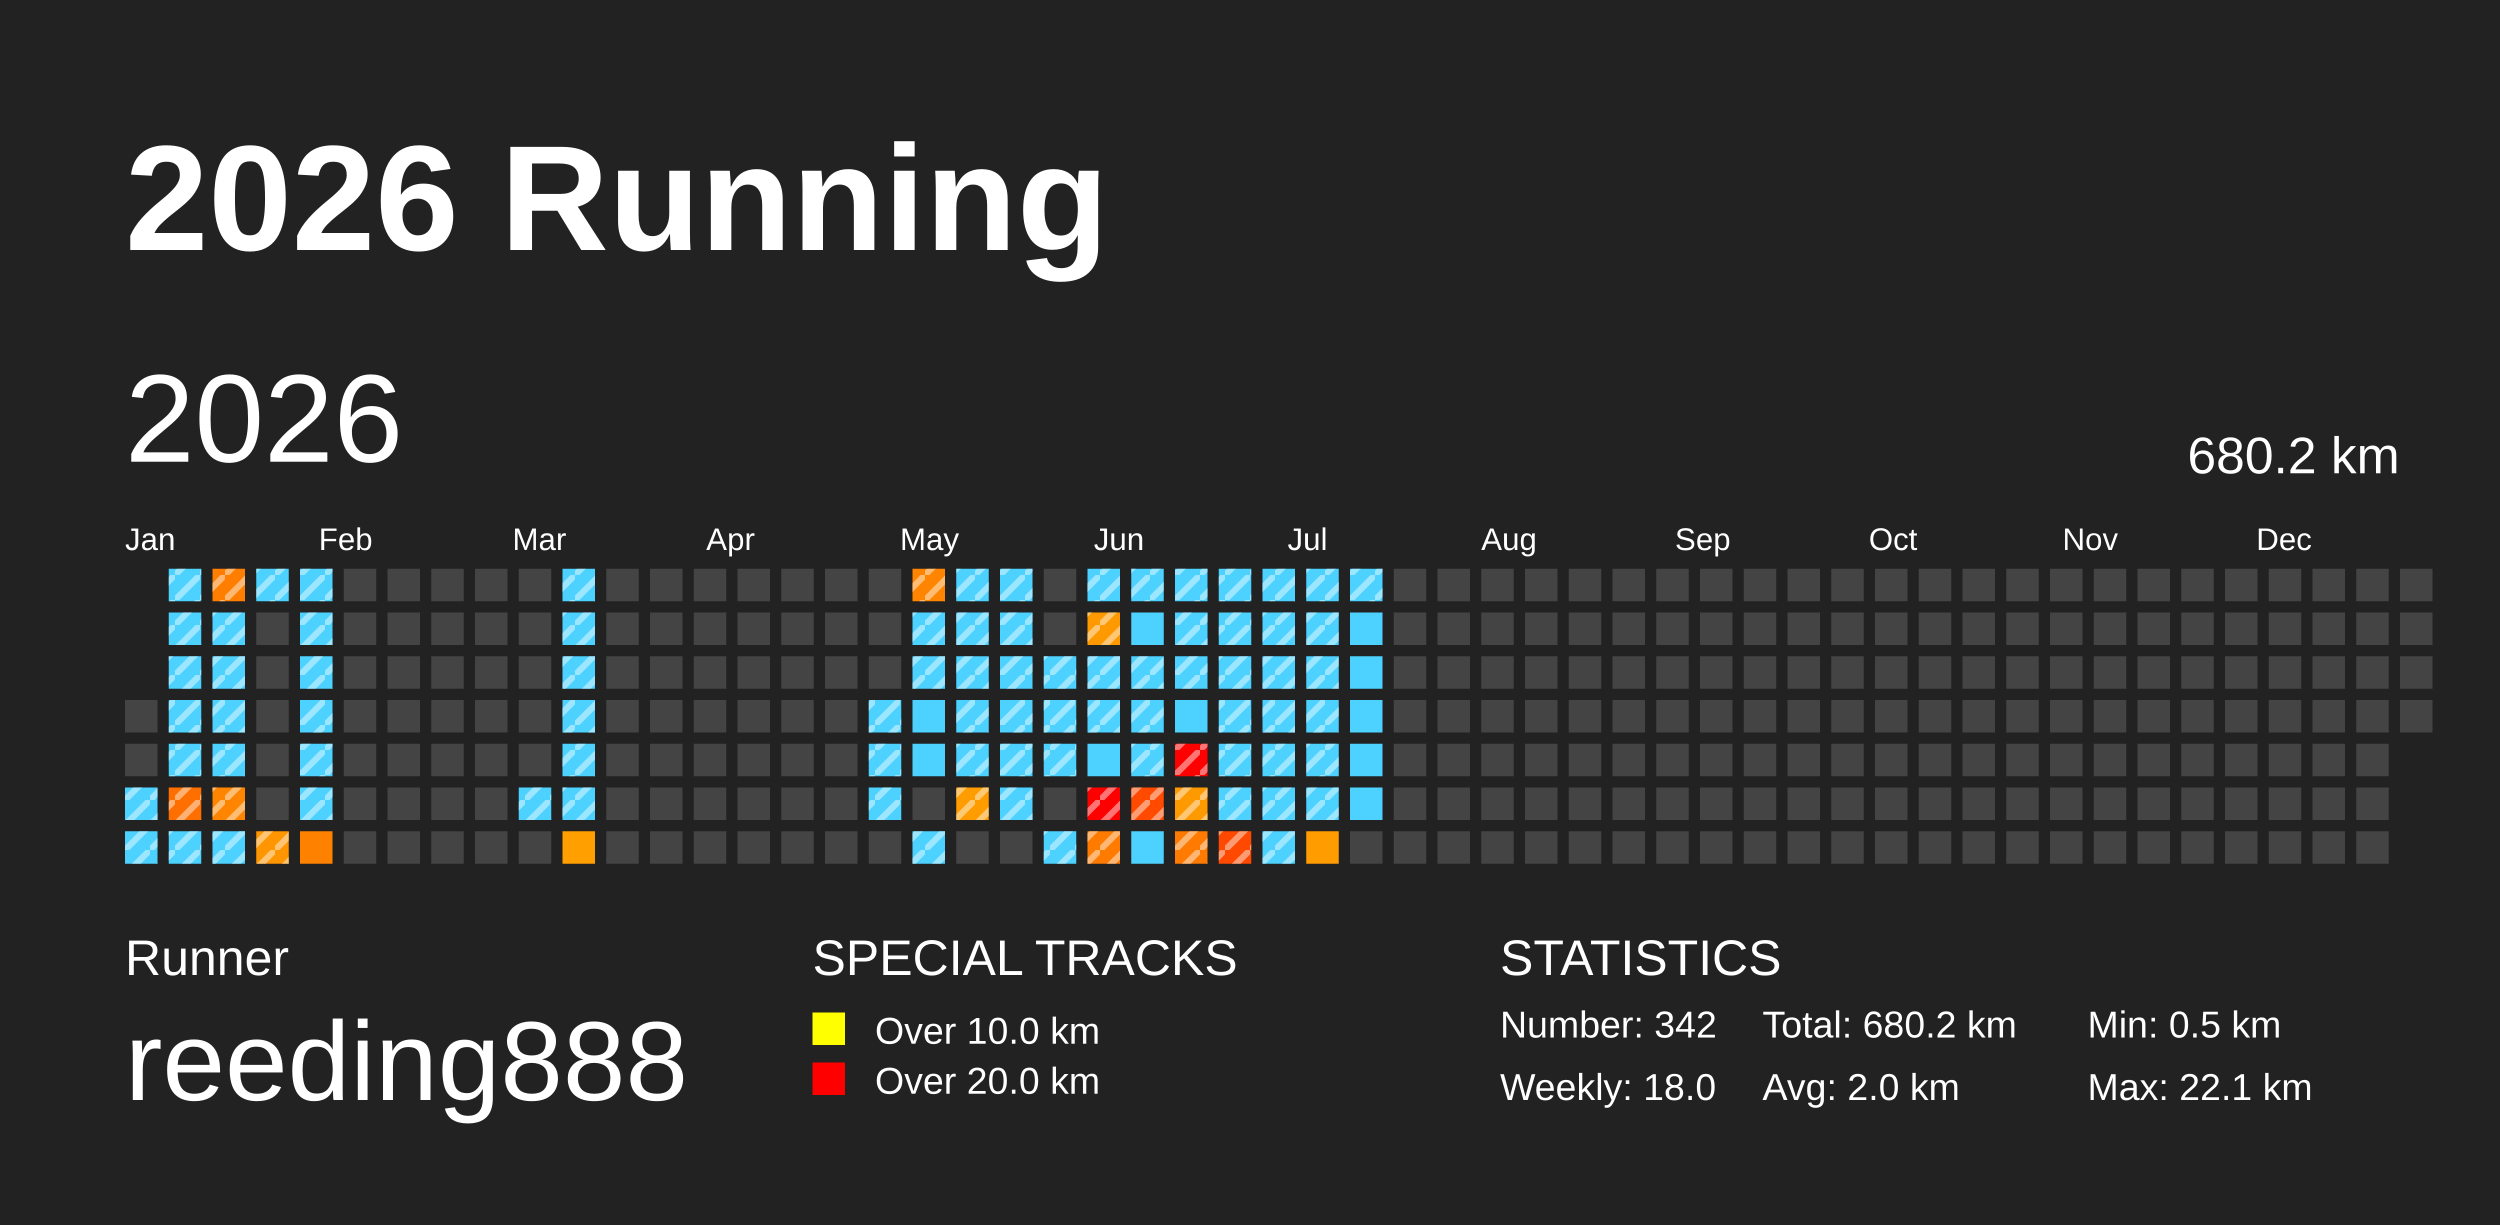
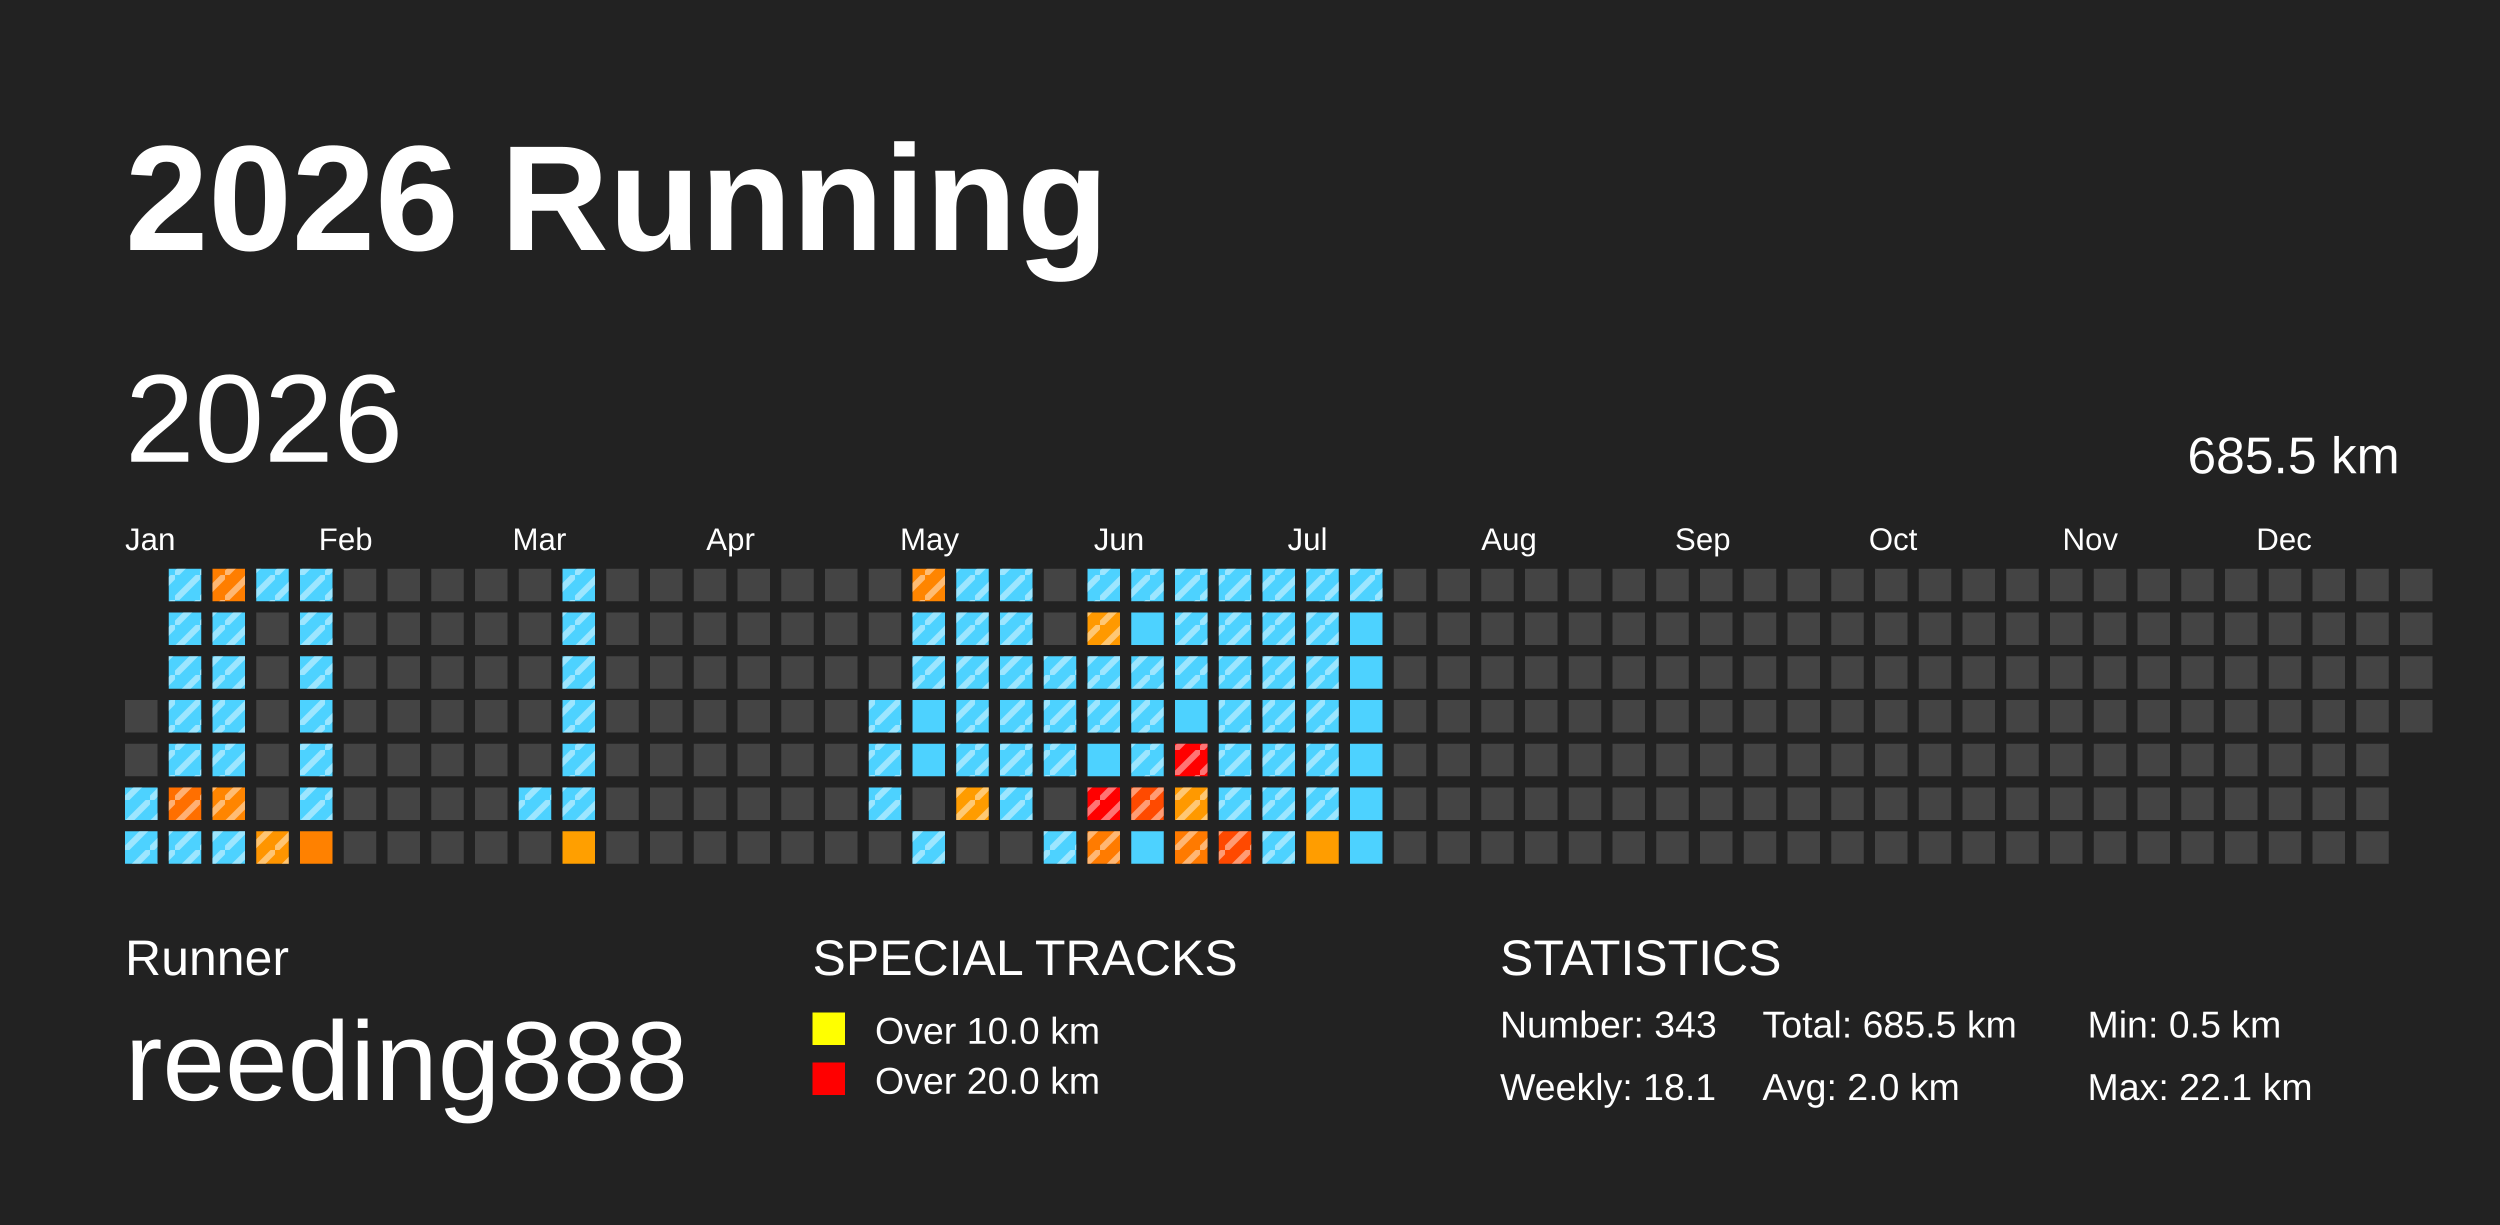
<svg xmlns="http://www.w3.org/2000/svg" baseProfile="full" height="98mm" version="1.1" viewBox="0,0,200,98" width="200mm">
  <defs>
    <pattern height="2" id="indoor-stripe" patternUnits="userSpaceOnUse" width="2">
      <line stroke="white" stroke-opacity="0.45" stroke-width="0.5" x1="0" x2="2" y1="2" y2="0" />
    </pattern>
  </defs>
  <rect fill="#222222" height="98" width="200" x="0" y="0" />
  <text fill="#FFFFFF" style="font-size:12px; font-family:Arial; font-weight:bold;" x="10" y="20">2026 Running</text>
  <text fill="#FFFFFF" style="font-size:4px; font-family:Arial" x="10" y="78">Runner</text>
  <text fill="#FFFFFF" style="font-size:9px; font-family:Arial" x="10" y="88">reeding888</text>
  <text fill="#FFFFFF" style="font-size:4px; font-family:Arial" x="65" y="78">SPECIAL TRACKS</text>
  <rect fill="yellow" height="2.6" width="2.6" x="65" y="81" />
  <text fill="#FFFFFF" style="font-size:3px; font-family:Arial" x="70" y="83.5">Over 10.0 km</text>
  <rect fill="red" height="2.6" width="2.6" x="65" y="85" />
  <text fill="#FFFFFF" style="font-size:3px; font-family:Arial" x="70" y="87.5">Over 20.0 km</text>
  <text fill="#FFFFFF" style="font-size:4px; font-family:Arial" x="120" y="78">STATISTICS</text>
-   <text fill="#FFFFFF" style="font-size:3px; font-family:Arial" x="120" y="83">Number: 342</text>
-   <text fill="#FFFFFF" style="font-size:3px; font-family:Arial" x="120" y="88">Weekly: 18.0</text>
-   <text fill="#FFFFFF" style="font-size:3px; font-family:Arial" x="141" y="83">Total: 680.2 km</text>
+   <text fill="#FFFFFF" style="font-size:3px; font-family:Arial" x="120" y="83">Number: 343</text>
+   <text fill="#FFFFFF" style="font-size:3px; font-family:Arial" x="120" y="88">Weekly: 18.1</text>
+   <text fill="#FFFFFF" style="font-size:3px; font-family:Arial" x="141" y="83">Total: 685.5 km</text>
  <text fill="#FFFFFF" style="font-size:3px; font-family:Arial" x="141" y="88">Avg: 2.0 km</text>
  <text fill="#FFFFFF" style="font-size:3px; font-family:Arial" x="167" y="83">Min: 0.5 km</text>
  <text fill="#FFFFFF" style="font-size:3px; font-family:Arial" x="167" y="88">Max: 22.1 km</text>
  <text dominant-baseline="hanging" fill="#FFFFFF" style="font-size:10.0px; font-family:Arial;" x="10" y="30">2026</text>
-   <text dominant-baseline="hanging" fill="#FFFFFF" style="font-size:4.125px; font-family:Arial;" x="175" y="35">680.2 km</text>
+   <text dominant-baseline="hanging" fill="#FFFFFF" style="font-size:4.125px; font-family:Arial;" x="175" y="35">685.5 km</text>
  <text fill="#FFFFFF" style="font-size:2.5px; font-family:Arial" x="10.0" y="44">Jan</text>
  <text fill="#FFFFFF" style="font-size:2.5px; font-family:Arial" x="25.5" y="44">Feb</text>
  <text fill="#FFFFFF" style="font-size:2.5px; font-family:Arial" x="41.0" y="44">Mar</text>
  <text fill="#FFFFFF" style="font-size:2.5px; font-family:Arial" x="56.5" y="44">Apr</text>
  <text fill="#FFFFFF" style="font-size:2.5px; font-family:Arial" x="72.0" y="44">May</text>
  <text fill="#FFFFFF" style="font-size:2.5px; font-family:Arial" x="87.5" y="44">Jun</text>
  <text fill="#FFFFFF" style="font-size:2.5px; font-family:Arial" x="103.0" y="44">Jul</text>
  <text fill="#FFFFFF" style="font-size:2.5px; font-family:Arial" x="118.5" y="44">Aug</text>
  <text fill="#FFFFFF" style="font-size:2.5px; font-family:Arial" x="134.0" y="44">Sep</text>
  <text fill="#FFFFFF" style="font-size:2.5px; font-family:Arial" x="149.5" y="44">Oct</text>
  <text fill="#FFFFFF" style="font-size:2.5px; font-family:Arial" x="165.0" y="44">Nov</text>
  <text fill="#FFFFFF" style="font-size:2.5px; font-family:Arial" x="180.5" y="44">Dec</text>
  <rect fill="#444444" height="2.6" width="2.6" x="10.0" y="56.0" />
  <rect fill="#444444" height="2.6" width="2.6" x="10.0" y="59.5" />
  <rect fill="#4dd2ff" height="2.6" width="2.6" x="10.0" y="63.0" />
  <rect fill="url(#indoor-stripe)" height="2.6" style="pointer-events: none;" width="2.6" x="10.0" y="63.0" />
  <rect fill="#4dd2ff" height="2.6" width="2.6" x="10.0" y="66.5" />
  <rect fill="url(#indoor-stripe)" height="2.6" style="pointer-events: none;" width="2.6" x="10.0" y="66.5" />
  <rect fill="#4dd2ff" height="2.6" width="2.6" x="13.5" y="45.5" />
  <rect fill="url(#indoor-stripe)" height="2.6" style="pointer-events: none;" width="2.6" x="13.5" y="45.5" />
  <rect fill="#4dd2ff" height="2.6" width="2.6" x="13.5" y="49.0" />
  <rect fill="url(#indoor-stripe)" height="2.6" style="pointer-events: none;" width="2.6" x="13.5" y="49.0" />
  <rect fill="#4dd2ff" height="2.6" width="2.6" x="13.5" y="52.5" />
  <rect fill="url(#indoor-stripe)" height="2.6" style="pointer-events: none;" width="2.6" x="13.5" y="52.5" />
  <rect fill="#4dd2ff" height="2.6" width="2.6" x="13.5" y="56.0" />
  <rect fill="url(#indoor-stripe)" height="2.6" style="pointer-events: none;" width="2.6" x="13.5" y="56.0" />
  <rect fill="#4dd2ff" height="2.6" width="2.6" x="13.5" y="59.5" />
  <rect fill="url(#indoor-stripe)" height="2.6" style="pointer-events: none;" width="2.6" x="13.5" y="59.5" />
  <rect fill="#ff6f00" height="2.6" width="2.6" x="13.5" y="63.0" />
  <rect fill="url(#indoor-stripe)" height="2.6" style="pointer-events: none;" width="2.6" x="13.5" y="63.0" />
  <rect fill="#4dd2ff" height="2.6" width="2.6" x="13.5" y="66.5" />
  <rect fill="url(#indoor-stripe)" height="2.6" style="pointer-events: none;" width="2.6" x="13.5" y="66.5" />
  <rect fill="#ff7e00" height="2.6" width="2.6" x="17.0" y="45.5" />
  <rect fill="url(#indoor-stripe)" height="2.6" style="pointer-events: none;" width="2.6" x="17.0" y="45.5" />
  <rect fill="#4dd2ff" height="2.6" width="2.6" x="17.0" y="49.0" />
  <rect fill="url(#indoor-stripe)" height="2.6" style="pointer-events: none;" width="2.6" x="17.0" y="49.0" />
  <rect fill="#4dd2ff" height="2.6" width="2.6" x="17.0" y="52.5" />
  <rect fill="url(#indoor-stripe)" height="2.6" style="pointer-events: none;" width="2.6" x="17.0" y="52.5" />
  <rect fill="#4dd2ff" height="2.6" width="2.6" x="17.0" y="56.0" />
  <rect fill="url(#indoor-stripe)" height="2.6" style="pointer-events: none;" width="2.6" x="17.0" y="56.0" />
  <rect fill="#4dd2ff" height="2.6" width="2.6" x="17.0" y="59.5" />
  <rect fill="url(#indoor-stripe)" height="2.6" style="pointer-events: none;" width="2.6" x="17.0" y="59.5" />
  <rect fill="#ff8500" height="2.6" width="2.6" x="17.0" y="63.0" />
  <rect fill="url(#indoor-stripe)" height="2.6" style="pointer-events: none;" width="2.6" x="17.0" y="63.0" />
  <rect fill="#4dd2ff" height="2.6" width="2.6" x="17.0" y="66.5" />
  <rect fill="url(#indoor-stripe)" height="2.6" style="pointer-events: none;" width="2.6" x="17.0" y="66.5" />
  <rect fill="#4dd2ff" height="2.6" width="2.6" x="20.5" y="45.5" />
  <rect fill="url(#indoor-stripe)" height="2.6" style="pointer-events: none;" width="2.6" x="20.5" y="45.5" />
  <rect fill="#444444" height="2.6" width="2.6" x="20.5" y="49.0" />
  <rect fill="#444444" height="2.6" width="2.6" x="20.5" y="52.5" />
  <rect fill="#444444" height="2.6" width="2.6" x="20.5" y="56.0" />
  <rect fill="#444444" height="2.6" width="2.6" x="20.5" y="59.5" />
  <rect fill="#444444" height="2.6" width="2.6" x="20.5" y="63.0" />
  <rect fill="#ff9500" height="2.6" width="2.6" x="20.5" y="66.5" />
  <rect fill="url(#indoor-stripe)" height="2.6" style="pointer-events: none;" width="2.6" x="20.5" y="66.5" />
  <rect fill="#4dd2ff" height="2.6" width="2.6" x="24.0" y="45.5" />
  <rect fill="url(#indoor-stripe)" height="2.6" style="pointer-events: none;" width="2.6" x="24.0" y="45.5" />
  <rect fill="#4dd2ff" height="2.6" width="2.6" x="24.0" y="49.0" />
  <rect fill="url(#indoor-stripe)" height="2.6" style="pointer-events: none;" width="2.6" x="24.0" y="49.0" />
  <rect fill="#4dd2ff" height="2.6" width="2.6" x="24.0" y="52.5" />
  <rect fill="url(#indoor-stripe)" height="2.6" style="pointer-events: none;" width="2.6" x="24.0" y="52.5" />
  <rect fill="#4dd2ff" height="2.6" width="2.6" x="24.0" y="56.0" />
  <rect fill="url(#indoor-stripe)" height="2.6" style="pointer-events: none;" width="2.6" x="24.0" y="56.0" />
  <rect fill="#4dd2ff" height="2.6" width="2.6" x="24.0" y="59.5" />
  <rect fill="url(#indoor-stripe)" height="2.6" style="pointer-events: none;" width="2.6" x="24.0" y="59.5" />
  <rect fill="#4dd2ff" height="2.6" width="2.6" x="24.0" y="63.0" />
  <rect fill="url(#indoor-stripe)" height="2.6" style="pointer-events: none;" width="2.6" x="24.0" y="63.0" />
  <rect fill="#ff8100" height="2.6" width="2.6" x="24.0" y="66.5" />
  <rect fill="#444444" height="2.6" width="2.6" x="27.5" y="45.5" />
  <rect fill="#444444" height="2.6" width="2.6" x="27.5" y="49.0" />
  <rect fill="#444444" height="2.6" width="2.6" x="27.5" y="52.5" />
  <rect fill="#444444" height="2.6" width="2.6" x="27.5" y="56.0" />
  <rect fill="#444444" height="2.6" width="2.6" x="27.5" y="59.5" />
  <rect fill="#444444" height="2.6" width="2.6" x="27.5" y="63.0" />
  <rect fill="#444444" height="2.6" width="2.6" x="27.5" y="66.5" />
  <rect fill="#444444" height="2.6" width="2.6" x="31.0" y="45.5" />
  <rect fill="#444444" height="2.6" width="2.6" x="31.0" y="49.0" />
  <rect fill="#444444" height="2.6" width="2.6" x="31.0" y="52.5" />
  <rect fill="#444444" height="2.6" width="2.6" x="31.0" y="56.0" />
  <rect fill="#444444" height="2.6" width="2.6" x="31.0" y="59.5" />
  <rect fill="#444444" height="2.6" width="2.6" x="31.0" y="63.0" />
  <rect fill="#444444" height="2.6" width="2.6" x="31.0" y="66.5" />
  <rect fill="#444444" height="2.6" width="2.6" x="34.5" y="45.5" />
  <rect fill="#444444" height="2.6" width="2.6" x="34.5" y="49.0" />
  <rect fill="#444444" height="2.6" width="2.6" x="34.5" y="52.5" />
  <rect fill="#444444" height="2.6" width="2.6" x="34.5" y="56.0" />
  <rect fill="#444444" height="2.6" width="2.6" x="34.5" y="59.5" />
  <rect fill="#444444" height="2.6" width="2.6" x="34.5" y="63.0" />
  <rect fill="#444444" height="2.6" width="2.6" x="34.5" y="66.5" />
  <rect fill="#444444" height="2.6" width="2.6" x="38.0" y="45.5" />
  <rect fill="#444444" height="2.6" width="2.6" x="38.0" y="49.0" />
  <rect fill="#444444" height="2.6" width="2.6" x="38.0" y="52.5" />
  <rect fill="#444444" height="2.6" width="2.6" x="38.0" y="56.0" />
  <rect fill="#444444" height="2.6" width="2.6" x="38.0" y="59.5" />
  <rect fill="#444444" height="2.6" width="2.6" x="38.0" y="63.0" />
  <rect fill="#444444" height="2.6" width="2.6" x="38.0" y="66.5" />
  <rect fill="#444444" height="2.6" width="2.6" x="41.5" y="45.5" />
  <rect fill="#444444" height="2.6" width="2.6" x="41.5" y="49.0" />
  <rect fill="#444444" height="2.6" width="2.6" x="41.5" y="52.5" />
  <rect fill="#444444" height="2.6" width="2.6" x="41.5" y="56.0" />
  <rect fill="#444444" height="2.6" width="2.6" x="41.5" y="59.5" />
  <rect fill="#4dd2ff" height="2.6" width="2.6" x="41.5" y="63.0" />
  <rect fill="url(#indoor-stripe)" height="2.6" style="pointer-events: none;" width="2.6" x="41.5" y="63.0" />
  <rect fill="#444444" height="2.6" width="2.6" x="41.5" y="66.5" />
  <rect fill="#4dd2ff" height="2.6" width="2.6" x="45.0" y="45.5" />
  <rect fill="url(#indoor-stripe)" height="2.6" style="pointer-events: none;" width="2.6" x="45.0" y="45.5" />
  <rect fill="#4dd2ff" height="2.6" width="2.6" x="45.0" y="49.0" />
  <rect fill="url(#indoor-stripe)" height="2.6" style="pointer-events: none;" width="2.6" x="45.0" y="49.0" />
  <rect fill="#4dd2ff" height="2.6" width="2.6" x="45.0" y="52.5" />
  <rect fill="url(#indoor-stripe)" height="2.6" style="pointer-events: none;" width="2.6" x="45.0" y="52.5" />
  <rect fill="#4dd2ff" height="2.6" width="2.6" x="45.0" y="56.0" />
  <rect fill="url(#indoor-stripe)" height="2.6" style="pointer-events: none;" width="2.6" x="45.0" y="56.0" />
  <rect fill="#4dd2ff" height="2.6" width="2.6" x="45.0" y="59.5" />
  <rect fill="url(#indoor-stripe)" height="2.6" style="pointer-events: none;" width="2.6" x="45.0" y="59.5" />
  <rect fill="#4dd2ff" height="2.6" width="2.6" x="45.0" y="63.0" />
  <rect fill="url(#indoor-stripe)" height="2.6" style="pointer-events: none;" width="2.6" x="45.0" y="63.0" />
  <rect fill="#ff9f00" height="2.6" width="2.6" x="45.0" y="66.5" />
  <rect fill="#444444" height="2.6" width="2.6" x="48.5" y="45.5" />
  <rect fill="#444444" height="2.6" width="2.6" x="48.5" y="49.0" />
  <rect fill="#444444" height="2.6" width="2.6" x="48.5" y="52.5" />
  <rect fill="#444444" height="2.6" width="2.6" x="48.5" y="56.0" />
  <rect fill="#444444" height="2.6" width="2.6" x="48.5" y="59.5" />
  <rect fill="#444444" height="2.6" width="2.6" x="48.5" y="63.0" />
  <rect fill="#444444" height="2.6" width="2.6" x="48.5" y="66.5" />
  <rect fill="#444444" height="2.6" width="2.6" x="52.0" y="45.5" />
  <rect fill="#444444" height="2.6" width="2.6" x="52.0" y="49.0" />
  <rect fill="#444444" height="2.6" width="2.6" x="52.0" y="52.5" />
  <rect fill="#444444" height="2.6" width="2.6" x="52.0" y="56.0" />
  <rect fill="#444444" height="2.6" width="2.6" x="52.0" y="59.5" />
  <rect fill="#444444" height="2.6" width="2.6" x="52.0" y="63.0" />
  <rect fill="#444444" height="2.6" width="2.6" x="52.0" y="66.5" />
  <rect fill="#444444" height="2.6" width="2.6" x="55.5" y="45.5" />
  <rect fill="#444444" height="2.6" width="2.6" x="55.5" y="49.0" />
  <rect fill="#444444" height="2.6" width="2.6" x="55.5" y="52.5" />
  <rect fill="#444444" height="2.6" width="2.6" x="55.5" y="56.0" />
  <rect fill="#444444" height="2.6" width="2.6" x="55.5" y="59.5" />
  <rect fill="#444444" height="2.6" width="2.6" x="55.5" y="63.0" />
  <rect fill="#444444" height="2.6" width="2.6" x="55.5" y="66.5" />
  <rect fill="#444444" height="2.6" width="2.6" x="59.0" y="45.5" />
  <rect fill="#444444" height="2.6" width="2.6" x="59.0" y="49.0" />
  <rect fill="#444444" height="2.6" width="2.6" x="59.0" y="52.5" />
  <rect fill="#444444" height="2.6" width="2.6" x="59.0" y="56.0" />
  <rect fill="#444444" height="2.6" width="2.6" x="59.0" y="59.5" />
  <rect fill="#444444" height="2.6" width="2.6" x="59.0" y="63.0" />
  <rect fill="#444444" height="2.6" width="2.6" x="59.0" y="66.5" />
  <rect fill="#444444" height="2.6" width="2.6" x="62.5" y="45.5" />
  <rect fill="#444444" height="2.6" width="2.6" x="62.5" y="49.0" />
  <rect fill="#444444" height="2.6" width="2.6" x="62.5" y="52.5" />
  <rect fill="#444444" height="2.6" width="2.6" x="62.5" y="56.0" />
  <rect fill="#444444" height="2.6" width="2.6" x="62.5" y="59.5" />
  <rect fill="#444444" height="2.6" width="2.6" x="62.5" y="63.0" />
  <rect fill="#444444" height="2.6" width="2.6" x="62.5" y="66.5" />
  <rect fill="#444444" height="2.6" width="2.6" x="66.0" y="45.5" />
  <rect fill="#444444" height="2.6" width="2.6" x="66.0" y="49.0" />
  <rect fill="#444444" height="2.6" width="2.6" x="66.0" y="52.5" />
  <rect fill="#444444" height="2.6" width="2.6" x="66.0" y="56.0" />
  <rect fill="#444444" height="2.6" width="2.6" x="66.0" y="59.5" />
  <rect fill="#444444" height="2.6" width="2.6" x="66.0" y="63.0" />
  <rect fill="#444444" height="2.6" width="2.6" x="66.0" y="66.5" />
  <rect fill="#444444" height="2.6" width="2.6" x="69.5" y="45.5" />
  <rect fill="#444444" height="2.6" width="2.6" x="69.5" y="49.0" />
  <rect fill="#444444" height="2.6" width="2.6" x="69.5" y="52.5" />
  <rect fill="#4dd2ff" height="2.6" width="2.6" x="69.5" y="56.0" />
  <rect fill="url(#indoor-stripe)" height="2.6" style="pointer-events: none;" width="2.6" x="69.5" y="56.0" />
  <rect fill="#4dd2ff" height="2.6" width="2.6" x="69.5" y="59.5" />
  <rect fill="url(#indoor-stripe)" height="2.6" style="pointer-events: none;" width="2.6" x="69.5" y="59.5" />
  <rect fill="#4dd2ff" height="2.6" width="2.6" x="69.5" y="63.0" />
  <rect fill="url(#indoor-stripe)" height="2.6" style="pointer-events: none;" width="2.6" x="69.5" y="63.0" />
  <rect fill="#444444" height="2.6" width="2.6" x="69.5" y="66.5" />
  <rect fill="#ff8500" height="2.6" width="2.6" x="73.0" y="45.5" />
  <rect fill="url(#indoor-stripe)" height="2.6" style="pointer-events: none;" width="2.6" x="73.0" y="45.5" />
  <rect fill="#4dd2ff" height="2.6" width="2.6" x="73.0" y="49.0" />
  <rect fill="url(#indoor-stripe)" height="2.6" style="pointer-events: none;" width="2.6" x="73.0" y="49.0" />
  <rect fill="#4dd2ff" height="2.6" width="2.6" x="73.0" y="52.5" />
  <rect fill="url(#indoor-stripe)" height="2.6" style="pointer-events: none;" width="2.6" x="73.0" y="52.5" />
  <rect fill="#4dd2ff" height="2.6" width="2.6" x="73.0" y="56.0" />
  <rect fill="#4dd2ff" height="2.6" width="2.6" x="73.0" y="59.5" />
  <rect fill="#444444" height="2.6" width="2.6" x="73.0" y="63.0" />
  <rect fill="#4dd2ff" height="2.6" width="2.6" x="73.0" y="66.5" />
  <rect fill="url(#indoor-stripe)" height="2.6" style="pointer-events: none;" width="2.6" x="73.0" y="66.5" />
  <rect fill="#4dd2ff" height="2.6" width="2.6" x="76.5" y="45.5" />
  <rect fill="url(#indoor-stripe)" height="2.6" style="pointer-events: none;" width="2.6" x="76.5" y="45.5" />
  <rect fill="#4dd2ff" height="2.6" width="2.6" x="76.5" y="49.0" />
  <rect fill="url(#indoor-stripe)" height="2.6" style="pointer-events: none;" width="2.6" x="76.5" y="49.0" />
  <rect fill="#4dd2ff" height="2.6" width="2.6" x="76.5" y="52.5" />
  <rect fill="url(#indoor-stripe)" height="2.6" style="pointer-events: none;" width="2.6" x="76.5" y="52.5" />
  <rect fill="#4dd2ff" height="2.6" width="2.6" x="76.5" y="56.0" />
  <rect fill="url(#indoor-stripe)" height="2.6" style="pointer-events: none;" width="2.6" x="76.5" y="56.0" />
  <rect fill="#4dd2ff" height="2.6" width="2.6" x="76.5" y="59.5" />
  <rect fill="url(#indoor-stripe)" height="2.6" style="pointer-events: none;" width="2.6" x="76.5" y="59.5" />
  <rect fill="#ff9c00" height="2.6" width="2.6" x="76.5" y="63.0" />
  <rect fill="url(#indoor-stripe)" height="2.6" style="pointer-events: none;" width="2.6" x="76.5" y="63.0" />
  <rect fill="#444444" height="2.6" width="2.6" x="76.5" y="66.5" />
  <rect fill="#4dd2ff" height="2.6" width="2.6" x="80.0" y="45.5" />
  <rect fill="url(#indoor-stripe)" height="2.6" style="pointer-events: none;" width="2.6" x="80.0" y="45.5" />
  <rect fill="#4dd2ff" height="2.6" width="2.6" x="80.0" y="49.0" />
  <rect fill="url(#indoor-stripe)" height="2.6" style="pointer-events: none;" width="2.6" x="80.0" y="49.0" />
  <rect fill="#4dd2ff" height="2.6" width="2.6" x="80.0" y="52.5" />
  <rect fill="url(#indoor-stripe)" height="2.6" style="pointer-events: none;" width="2.6" x="80.0" y="52.5" />
  <rect fill="#4dd2ff" height="2.6" width="2.6" x="80.0" y="56.0" />
  <rect fill="url(#indoor-stripe)" height="2.6" style="pointer-events: none;" width="2.6" x="80.0" y="56.0" />
  <rect fill="#4dd2ff" height="2.6" width="2.6" x="80.0" y="59.5" />
  <rect fill="url(#indoor-stripe)" height="2.6" style="pointer-events: none;" width="2.6" x="80.0" y="59.5" />
  <rect fill="#4dd2ff" height="2.6" width="2.6" x="80.0" y="63.0" />
  <rect fill="url(#indoor-stripe)" height="2.6" style="pointer-events: none;" width="2.6" x="80.0" y="63.0" />
  <rect fill="#444444" height="2.6" width="2.6" x="80.0" y="66.5" />
  <rect fill="#444444" height="2.6" width="2.6" x="83.5" y="45.5" />
  <rect fill="#444444" height="2.6" width="2.6" x="83.5" y="49.0" />
  <rect fill="#4dd2ff" height="2.6" width="2.6" x="83.5" y="52.5" />
  <rect fill="url(#indoor-stripe)" height="2.6" style="pointer-events: none;" width="2.6" x="83.5" y="52.5" />
  <rect fill="#4dd2ff" height="2.6" width="2.6" x="83.5" y="56.0" />
  <rect fill="url(#indoor-stripe)" height="2.6" style="pointer-events: none;" width="2.6" x="83.5" y="56.0" />
  <rect fill="#4dd2ff" height="2.6" width="2.6" x="83.5" y="59.5" />
  <rect fill="url(#indoor-stripe)" height="2.6" style="pointer-events: none;" width="2.6" x="83.5" y="59.5" />
  <rect fill="#444444" height="2.6" width="2.6" x="83.5" y="63.0" />
  <rect fill="#4dd2ff" height="2.6" width="2.6" x="83.5" y="66.5" />
  <rect fill="url(#indoor-stripe)" height="2.6" style="pointer-events: none;" width="2.6" x="83.5" y="66.5" />
  <rect fill="#4dd2ff" height="2.6" width="2.6" x="87.0" y="45.5" />
  <rect fill="url(#indoor-stripe)" height="2.6" style="pointer-events: none;" width="2.6" x="87.0" y="45.5" />
  <rect fill="#ff9900" height="2.6" width="2.6" x="87.0" y="49.0" />
  <rect fill="url(#indoor-stripe)" height="2.6" style="pointer-events: none;" width="2.6" x="87.0" y="49.0" />
  <rect fill="#4dd2ff" height="2.6" width="2.6" x="87.0" y="52.5" />
  <rect fill="url(#indoor-stripe)" height="2.6" style="pointer-events: none;" width="2.6" x="87.0" y="52.5" />
  <rect fill="#4dd2ff" height="2.6" width="2.6" x="87.0" y="56.0" />
  <rect fill="url(#indoor-stripe)" height="2.6" style="pointer-events: none;" width="2.6" x="87.0" y="56.0" />
  <rect fill="#4dd2ff" height="2.6" width="2.6" x="87.0" y="59.5" />
  <rect fill="red" height="2.6" width="2.6" x="87.0" y="63.0" />
  <rect fill="url(#indoor-stripe)" height="2.6" style="pointer-events: none;" width="2.6" x="87.0" y="63.0" />
  <rect fill="#ff7b00" height="2.6" width="2.6" x="87.0" y="66.5" />
  <rect fill="url(#indoor-stripe)" height="2.6" style="pointer-events: none;" width="2.6" x="87.0" y="66.5" />
  <rect fill="#4dd2ff" height="2.6" width="2.6" x="90.5" y="45.5" />
  <rect fill="url(#indoor-stripe)" height="2.6" style="pointer-events: none;" width="2.6" x="90.5" y="45.5" />
  <rect fill="#4dd2ff" height="2.6" width="2.6" x="90.5" y="49.0" />
  <rect fill="#4dd2ff" height="2.6" width="2.6" x="90.5" y="52.5" />
  <rect fill="url(#indoor-stripe)" height="2.6" style="pointer-events: none;" width="2.6" x="90.5" y="52.5" />
  <rect fill="#4dd2ff" height="2.6" width="2.6" x="90.5" y="56.0" />
  <rect fill="url(#indoor-stripe)" height="2.6" style="pointer-events: none;" width="2.6" x="90.5" y="56.0" />
  <rect fill="#4dd2ff" height="2.6" width="2.6" x="90.5" y="59.5" />
  <rect fill="url(#indoor-stripe)" height="2.6" style="pointer-events: none;" width="2.6" x="90.5" y="59.5" />
  <rect fill="#ff4a00" height="2.6" width="2.6" x="90.5" y="63.0" />
  <rect fill="url(#indoor-stripe)" height="2.6" style="pointer-events: none;" width="2.6" x="90.5" y="63.0" />
  <rect fill="#4dd2ff" height="2.6" width="2.6" x="90.5" y="66.5" />
  <rect fill="#4dd2ff" height="2.6" width="2.6" x="94.0" y="45.5" />
  <rect fill="url(#indoor-stripe)" height="2.6" style="pointer-events: none;" width="2.6" x="94.0" y="45.5" />
  <rect fill="#4dd2ff" height="2.6" width="2.6" x="94.0" y="49.0" />
  <rect fill="url(#indoor-stripe)" height="2.6" style="pointer-events: none;" width="2.6" x="94.0" y="49.0" />
  <rect fill="#4dd2ff" height="2.6" width="2.6" x="94.0" y="52.5" />
  <rect fill="url(#indoor-stripe)" height="2.6" style="pointer-events: none;" width="2.6" x="94.0" y="52.5" />
  <rect fill="#4dd2ff" height="2.6" width="2.6" x="94.0" y="56.0" />
  <rect fill="red" height="2.6" width="2.6" x="94.0" y="59.5" />
  <rect fill="url(#indoor-stripe)" height="2.6" style="pointer-events: none;" width="2.6" x="94.0" y="59.5" />
  <rect fill="#ff9900" height="2.6" width="2.6" x="94.0" y="63.0" />
  <rect fill="url(#indoor-stripe)" height="2.6" style="pointer-events: none;" width="2.6" x="94.0" y="63.0" />
  <rect fill="#ff7a00" height="2.6" width="2.6" x="94.0" y="66.5" />
  <rect fill="url(#indoor-stripe)" height="2.6" style="pointer-events: none;" width="2.6" x="94.0" y="66.5" />
  <rect fill="#4dd2ff" height="2.6" width="2.6" x="97.5" y="45.5" />
  <rect fill="url(#indoor-stripe)" height="2.6" style="pointer-events: none;" width="2.6" x="97.5" y="45.5" />
  <rect fill="#4dd2ff" height="2.6" width="2.6" x="97.5" y="49.0" />
  <rect fill="url(#indoor-stripe)" height="2.6" style="pointer-events: none;" width="2.6" x="97.5" y="49.0" />
  <rect fill="#4dd2ff" height="2.6" width="2.6" x="97.5" y="52.5" />
  <rect fill="url(#indoor-stripe)" height="2.6" style="pointer-events: none;" width="2.6" x="97.5" y="52.5" />
  <rect fill="#4dd2ff" height="2.6" width="2.6" x="97.5" y="56.0" />
  <rect fill="url(#indoor-stripe)" height="2.6" style="pointer-events: none;" width="2.6" x="97.5" y="56.0" />
  <rect fill="#4dd2ff" height="2.6" width="2.6" x="97.5" y="59.5" />
  <rect fill="url(#indoor-stripe)" height="2.6" style="pointer-events: none;" width="2.6" x="97.5" y="59.5" />
  <rect fill="#4dd2ff" height="2.6" width="2.6" x="97.5" y="63.0" />
  <rect fill="url(#indoor-stripe)" height="2.6" style="pointer-events: none;" width="2.6" x="97.5" y="63.0" />
  <rect fill="#ff4900" height="2.6" width="2.6" x="97.5" y="66.5" />
  <rect fill="url(#indoor-stripe)" height="2.6" style="pointer-events: none;" width="2.6" x="97.5" y="66.5" />
  <rect fill="#4dd2ff" height="2.6" width="2.6" x="101.0" y="45.5" />
  <rect fill="url(#indoor-stripe)" height="2.6" style="pointer-events: none;" width="2.6" x="101.0" y="45.5" />
  <rect fill="#4dd2ff" height="2.6" width="2.6" x="101.0" y="49.0" />
  <rect fill="url(#indoor-stripe)" height="2.6" style="pointer-events: none;" width="2.6" x="101.0" y="49.0" />
  <rect fill="#4dd2ff" height="2.6" width="2.6" x="101.0" y="52.5" />
  <rect fill="url(#indoor-stripe)" height="2.6" style="pointer-events: none;" width="2.6" x="101.0" y="52.5" />
  <rect fill="#4dd2ff" height="2.6" width="2.6" x="101.0" y="56.0" />
  <rect fill="url(#indoor-stripe)" height="2.6" style="pointer-events: none;" width="2.6" x="101.0" y="56.0" />
  <rect fill="#4dd2ff" height="2.6" width="2.6" x="101.0" y="59.5" />
  <rect fill="url(#indoor-stripe)" height="2.6" style="pointer-events: none;" width="2.6" x="101.0" y="59.5" />
  <rect fill="#4dd2ff" height="2.6" width="2.6" x="101.0" y="63.0" />
  <rect fill="url(#indoor-stripe)" height="2.6" style="pointer-events: none;" width="2.6" x="101.0" y="63.0" />
  <rect fill="#4dd2ff" height="2.6" width="2.6" x="101.0" y="66.5" />
  <rect fill="url(#indoor-stripe)" height="2.6" style="pointer-events: none;" width="2.6" x="101.0" y="66.5" />
  <rect fill="#4dd2ff" height="2.6" width="2.6" x="104.5" y="45.5" />
  <rect fill="url(#indoor-stripe)" height="2.6" style="pointer-events: none;" width="2.6" x="104.5" y="45.5" />
  <rect fill="#4dd2ff" height="2.6" width="2.6" x="104.5" y="49.0" />
  <rect fill="url(#indoor-stripe)" height="2.6" style="pointer-events: none;" width="2.6" x="104.5" y="49.0" />
  <rect fill="#4dd2ff" height="2.6" width="2.6" x="104.5" y="52.5" />
  <rect fill="url(#indoor-stripe)" height="2.6" style="pointer-events: none;" width="2.6" x="104.5" y="52.5" />
  <rect fill="#4dd2ff" height="2.6" width="2.6" x="104.5" y="56.0" />
  <rect fill="url(#indoor-stripe)" height="2.6" style="pointer-events: none;" width="2.6" x="104.5" y="56.0" />
  <rect fill="#4dd2ff" height="2.6" width="2.6" x="104.5" y="59.5" />
  <rect fill="url(#indoor-stripe)" height="2.6" style="pointer-events: none;" width="2.6" x="104.5" y="59.5" />
  <rect fill="#4dd2ff" height="2.6" width="2.6" x="104.5" y="63.0" />
  <rect fill="url(#indoor-stripe)" height="2.6" style="pointer-events: none;" width="2.6" x="104.5" y="63.0" />
  <rect fill="#ff9d00" height="2.6" width="2.6" x="104.5" y="66.5" />
  <rect fill="#4dd2ff" height="2.6" width="2.6" x="108.0" y="45.5" />
  <rect fill="url(#indoor-stripe)" height="2.6" style="pointer-events: none;" width="2.6" x="108.0" y="45.5" />
  <rect fill="#4dd2ff" height="2.6" width="2.6" x="108.0" y="49.0" />
  <rect fill="#4dd2ff" height="2.6" width="2.6" x="108.0" y="52.5" />
  <rect fill="#4dd2ff" height="2.6" width="2.6" x="108.0" y="56.0" />
  <rect fill="#4dd2ff" height="2.6" width="2.6" x="108.0" y="59.5" />
  <rect fill="#4dd2ff" height="2.6" width="2.6" x="108.0" y="63.0" />
-   <rect fill="#444444" height="2.6" width="2.6" x="108.0" y="66.5" />
+   <rect fill="#4dd2ff" height="2.6" width="2.6" x="108.0" y="66.5" />
  <rect fill="#444444" height="2.6" width="2.6" x="111.5" y="45.5" />
  <rect fill="#444444" height="2.6" width="2.6" x="111.5" y="49.0" />
  <rect fill="#444444" height="2.6" width="2.6" x="111.5" y="52.5" />
  <rect fill="#444444" height="2.6" width="2.6" x="111.5" y="56.0" />
  <rect fill="#444444" height="2.6" width="2.6" x="111.5" y="59.5" />
  <rect fill="#444444" height="2.6" width="2.6" x="111.5" y="63.0" />
  <rect fill="#444444" height="2.6" width="2.6" x="111.5" y="66.5" />
  <rect fill="#444444" height="2.6" width="2.6" x="115.0" y="45.5" />
  <rect fill="#444444" height="2.6" width="2.6" x="115.0" y="49.0" />
  <rect fill="#444444" height="2.6" width="2.6" x="115.0" y="52.5" />
  <rect fill="#444444" height="2.6" width="2.6" x="115.0" y="56.0" />
  <rect fill="#444444" height="2.6" width="2.6" x="115.0" y="59.5" />
  <rect fill="#444444" height="2.6" width="2.6" x="115.0" y="63.0" />
  <rect fill="#444444" height="2.6" width="2.6" x="115.0" y="66.5" />
  <rect fill="#444444" height="2.6" width="2.6" x="118.5" y="45.5" />
  <rect fill="#444444" height="2.6" width="2.6" x="118.5" y="49.0" />
  <rect fill="#444444" height="2.6" width="2.6" x="118.5" y="52.5" />
  <rect fill="#444444" height="2.6" width="2.6" x="118.5" y="56.0" />
  <rect fill="#444444" height="2.6" width="2.6" x="118.5" y="59.5" />
  <rect fill="#444444" height="2.6" width="2.6" x="118.5" y="63.0" />
  <rect fill="#444444" height="2.6" width="2.6" x="118.5" y="66.5" />
  <rect fill="#444444" height="2.6" width="2.6" x="122.0" y="45.5" />
  <rect fill="#444444" height="2.6" width="2.6" x="122.0" y="49.0" />
  <rect fill="#444444" height="2.6" width="2.6" x="122.0" y="52.5" />
  <rect fill="#444444" height="2.6" width="2.6" x="122.0" y="56.0" />
  <rect fill="#444444" height="2.6" width="2.6" x="122.0" y="59.5" />
  <rect fill="#444444" height="2.6" width="2.6" x="122.0" y="63.0" />
  <rect fill="#444444" height="2.6" width="2.6" x="122.0" y="66.5" />
  <rect fill="#444444" height="2.6" width="2.6" x="125.5" y="45.5" />
  <rect fill="#444444" height="2.6" width="2.6" x="125.5" y="49.0" />
  <rect fill="#444444" height="2.6" width="2.6" x="125.5" y="52.5" />
  <rect fill="#444444" height="2.6" width="2.6" x="125.5" y="56.0" />
  <rect fill="#444444" height="2.6" width="2.6" x="125.5" y="59.5" />
  <rect fill="#444444" height="2.6" width="2.6" x="125.5" y="63.0" />
  <rect fill="#444444" height="2.6" width="2.6" x="125.5" y="66.5" />
  <rect fill="#444444" height="2.6" width="2.6" x="129.0" y="45.5" />
  <rect fill="#444444" height="2.6" width="2.6" x="129.0" y="49.0" />
  <rect fill="#444444" height="2.6" width="2.6" x="129.0" y="52.5" />
  <rect fill="#444444" height="2.6" width="2.6" x="129.0" y="56.0" />
  <rect fill="#444444" height="2.6" width="2.6" x="129.0" y="59.5" />
  <rect fill="#444444" height="2.6" width="2.6" x="129.0" y="63.0" />
  <rect fill="#444444" height="2.6" width="2.6" x="129.0" y="66.5" />
  <rect fill="#444444" height="2.6" width="2.6" x="132.5" y="45.5" />
  <rect fill="#444444" height="2.6" width="2.6" x="132.5" y="49.0" />
  <rect fill="#444444" height="2.6" width="2.6" x="132.5" y="52.5" />
  <rect fill="#444444" height="2.6" width="2.6" x="132.5" y="56.0" />
  <rect fill="#444444" height="2.6" width="2.6" x="132.5" y="59.5" />
  <rect fill="#444444" height="2.6" width="2.6" x="132.5" y="63.0" />
  <rect fill="#444444" height="2.6" width="2.6" x="132.5" y="66.5" />
  <rect fill="#444444" height="2.6" width="2.6" x="136.0" y="45.5" />
  <rect fill="#444444" height="2.6" width="2.6" x="136.0" y="49.0" />
  <rect fill="#444444" height="2.6" width="2.6" x="136.0" y="52.5" />
  <rect fill="#444444" height="2.6" width="2.6" x="136.0" y="56.0" />
  <rect fill="#444444" height="2.6" width="2.6" x="136.0" y="59.5" />
  <rect fill="#444444" height="2.6" width="2.6" x="136.0" y="63.0" />
  <rect fill="#444444" height="2.6" width="2.6" x="136.0" y="66.5" />
  <rect fill="#444444" height="2.6" width="2.6" x="139.5" y="45.5" />
  <rect fill="#444444" height="2.6" width="2.6" x="139.5" y="49.0" />
  <rect fill="#444444" height="2.6" width="2.6" x="139.5" y="52.5" />
  <rect fill="#444444" height="2.6" width="2.6" x="139.5" y="56.0" />
  <rect fill="#444444" height="2.6" width="2.6" x="139.5" y="59.5" />
  <rect fill="#444444" height="2.6" width="2.6" x="139.5" y="63.0" />
  <rect fill="#444444" height="2.6" width="2.6" x="139.5" y="66.5" />
  <rect fill="#444444" height="2.6" width="2.6" x="143.0" y="45.5" />
  <rect fill="#444444" height="2.6" width="2.6" x="143.0" y="49.0" />
  <rect fill="#444444" height="2.6" width="2.6" x="143.0" y="52.5" />
  <rect fill="#444444" height="2.6" width="2.6" x="143.0" y="56.0" />
  <rect fill="#444444" height="2.6" width="2.6" x="143.0" y="59.5" />
  <rect fill="#444444" height="2.6" width="2.6" x="143.0" y="63.0" />
  <rect fill="#444444" height="2.6" width="2.6" x="143.0" y="66.5" />
  <rect fill="#444444" height="2.6" width="2.6" x="146.5" y="45.5" />
  <rect fill="#444444" height="2.6" width="2.6" x="146.5" y="49.0" />
  <rect fill="#444444" height="2.6" width="2.6" x="146.5" y="52.5" />
  <rect fill="#444444" height="2.6" width="2.6" x="146.5" y="56.0" />
  <rect fill="#444444" height="2.6" width="2.6" x="146.5" y="59.5" />
  <rect fill="#444444" height="2.6" width="2.6" x="146.5" y="63.0" />
  <rect fill="#444444" height="2.6" width="2.6" x="146.5" y="66.5" />
  <rect fill="#444444" height="2.6" width="2.6" x="150.0" y="45.5" />
  <rect fill="#444444" height="2.6" width="2.6" x="150.0" y="49.0" />
  <rect fill="#444444" height="2.6" width="2.6" x="150.0" y="52.5" />
  <rect fill="#444444" height="2.6" width="2.6" x="150.0" y="56.0" />
  <rect fill="#444444" height="2.6" width="2.6" x="150.0" y="59.5" />
  <rect fill="#444444" height="2.6" width="2.6" x="150.0" y="63.0" />
  <rect fill="#444444" height="2.6" width="2.6" x="150.0" y="66.5" />
  <rect fill="#444444" height="2.6" width="2.6" x="153.5" y="45.5" />
  <rect fill="#444444" height="2.6" width="2.6" x="153.5" y="49.0" />
  <rect fill="#444444" height="2.6" width="2.6" x="153.5" y="52.5" />
  <rect fill="#444444" height="2.6" width="2.6" x="153.5" y="56.0" />
  <rect fill="#444444" height="2.6" width="2.6" x="153.5" y="59.5" />
  <rect fill="#444444" height="2.6" width="2.6" x="153.5" y="63.0" />
  <rect fill="#444444" height="2.6" width="2.6" x="153.5" y="66.5" />
  <rect fill="#444444" height="2.6" width="2.6" x="157.0" y="45.5" />
  <rect fill="#444444" height="2.6" width="2.6" x="157.0" y="49.0" />
  <rect fill="#444444" height="2.6" width="2.6" x="157.0" y="52.5" />
  <rect fill="#444444" height="2.6" width="2.6" x="157.0" y="56.0" />
  <rect fill="#444444" height="2.6" width="2.6" x="157.0" y="59.5" />
  <rect fill="#444444" height="2.6" width="2.6" x="157.0" y="63.0" />
  <rect fill="#444444" height="2.6" width="2.6" x="157.0" y="66.5" />
  <rect fill="#444444" height="2.6" width="2.6" x="160.5" y="45.5" />
  <rect fill="#444444" height="2.6" width="2.6" x="160.5" y="49.0" />
  <rect fill="#444444" height="2.6" width="2.6" x="160.5" y="52.5" />
  <rect fill="#444444" height="2.6" width="2.6" x="160.5" y="56.0" />
  <rect fill="#444444" height="2.6" width="2.6" x="160.5" y="59.5" />
  <rect fill="#444444" height="2.6" width="2.6" x="160.5" y="63.0" />
  <rect fill="#444444" height="2.6" width="2.6" x="160.5" y="66.5" />
  <rect fill="#444444" height="2.6" width="2.6" x="164.0" y="45.5" />
  <rect fill="#444444" height="2.6" width="2.6" x="164.0" y="49.0" />
  <rect fill="#444444" height="2.6" width="2.6" x="164.0" y="52.5" />
  <rect fill="#444444" height="2.6" width="2.6" x="164.0" y="56.0" />
  <rect fill="#444444" height="2.6" width="2.6" x="164.0" y="59.5" />
  <rect fill="#444444" height="2.6" width="2.6" x="164.0" y="63.0" />
  <rect fill="#444444" height="2.6" width="2.6" x="164.0" y="66.5" />
  <rect fill="#444444" height="2.6" width="2.6" x="167.5" y="45.5" />
  <rect fill="#444444" height="2.6" width="2.6" x="167.5" y="49.0" />
  <rect fill="#444444" height="2.6" width="2.6" x="167.5" y="52.5" />
  <rect fill="#444444" height="2.6" width="2.6" x="167.5" y="56.0" />
  <rect fill="#444444" height="2.6" width="2.6" x="167.5" y="59.5" />
  <rect fill="#444444" height="2.6" width="2.6" x="167.5" y="63.0" />
  <rect fill="#444444" height="2.6" width="2.6" x="167.5" y="66.5" />
  <rect fill="#444444" height="2.6" width="2.6" x="171.0" y="45.5" />
  <rect fill="#444444" height="2.6" width="2.6" x="171.0" y="49.0" />
  <rect fill="#444444" height="2.6" width="2.6" x="171.0" y="52.5" />
  <rect fill="#444444" height="2.6" width="2.6" x="171.0" y="56.0" />
  <rect fill="#444444" height="2.6" width="2.6" x="171.0" y="59.5" />
  <rect fill="#444444" height="2.6" width="2.6" x="171.0" y="63.0" />
  <rect fill="#444444" height="2.6" width="2.6" x="171.0" y="66.5" />
  <rect fill="#444444" height="2.6" width="2.6" x="174.5" y="45.5" />
  <rect fill="#444444" height="2.6" width="2.6" x="174.5" y="49.0" />
  <rect fill="#444444" height="2.6" width="2.6" x="174.5" y="52.5" />
  <rect fill="#444444" height="2.6" width="2.6" x="174.5" y="56.0" />
  <rect fill="#444444" height="2.6" width="2.6" x="174.5" y="59.5" />
  <rect fill="#444444" height="2.6" width="2.6" x="174.5" y="63.0" />
  <rect fill="#444444" height="2.6" width="2.6" x="174.5" y="66.5" />
  <rect fill="#444444" height="2.6" width="2.6" x="178.0" y="45.5" />
  <rect fill="#444444" height="2.6" width="2.6" x="178.0" y="49.0" />
  <rect fill="#444444" height="2.6" width="2.6" x="178.0" y="52.5" />
  <rect fill="#444444" height="2.6" width="2.6" x="178.0" y="56.0" />
  <rect fill="#444444" height="2.6" width="2.6" x="178.0" y="59.5" />
  <rect fill="#444444" height="2.6" width="2.6" x="178.0" y="63.0" />
  <rect fill="#444444" height="2.6" width="2.6" x="178.0" y="66.5" />
  <rect fill="#444444" height="2.6" width="2.6" x="181.5" y="45.5" />
  <rect fill="#444444" height="2.6" width="2.6" x="181.5" y="49.0" />
  <rect fill="#444444" height="2.6" width="2.6" x="181.5" y="52.5" />
  <rect fill="#444444" height="2.6" width="2.6" x="181.5" y="56.0" />
  <rect fill="#444444" height="2.6" width="2.6" x="181.5" y="59.5" />
  <rect fill="#444444" height="2.6" width="2.6" x="181.5" y="63.0" />
  <rect fill="#444444" height="2.6" width="2.6" x="181.5" y="66.5" />
  <rect fill="#444444" height="2.6" width="2.6" x="185.0" y="45.5" />
  <rect fill="#444444" height="2.6" width="2.6" x="185.0" y="49.0" />
  <rect fill="#444444" height="2.6" width="2.6" x="185.0" y="52.5" />
  <rect fill="#444444" height="2.6" width="2.6" x="185.0" y="56.0" />
  <rect fill="#444444" height="2.6" width="2.6" x="185.0" y="59.5" />
  <rect fill="#444444" height="2.6" width="2.6" x="185.0" y="63.0" />
  <rect fill="#444444" height="2.6" width="2.6" x="185.0" y="66.5" />
  <rect fill="#444444" height="2.6" width="2.6" x="188.5" y="45.5" />
  <rect fill="#444444" height="2.6" width="2.6" x="188.5" y="49.0" />
  <rect fill="#444444" height="2.6" width="2.6" x="188.5" y="52.5" />
  <rect fill="#444444" height="2.6" width="2.6" x="188.5" y="56.0" />
  <rect fill="#444444" height="2.6" width="2.6" x="188.5" y="59.5" />
  <rect fill="#444444" height="2.6" width="2.6" x="188.5" y="63.0" />
  <rect fill="#444444" height="2.6" width="2.6" x="188.5" y="66.5" />
  <rect fill="#444444" height="2.6" width="2.6" x="192.0" y="45.5" />
  <rect fill="#444444" height="2.6" width="2.6" x="192.0" y="49.0" />
  <rect fill="#444444" height="2.6" width="2.6" x="192.0" y="52.5" />
  <rect fill="#444444" height="2.6" width="2.6" x="192.0" y="56.0" />
</svg>
